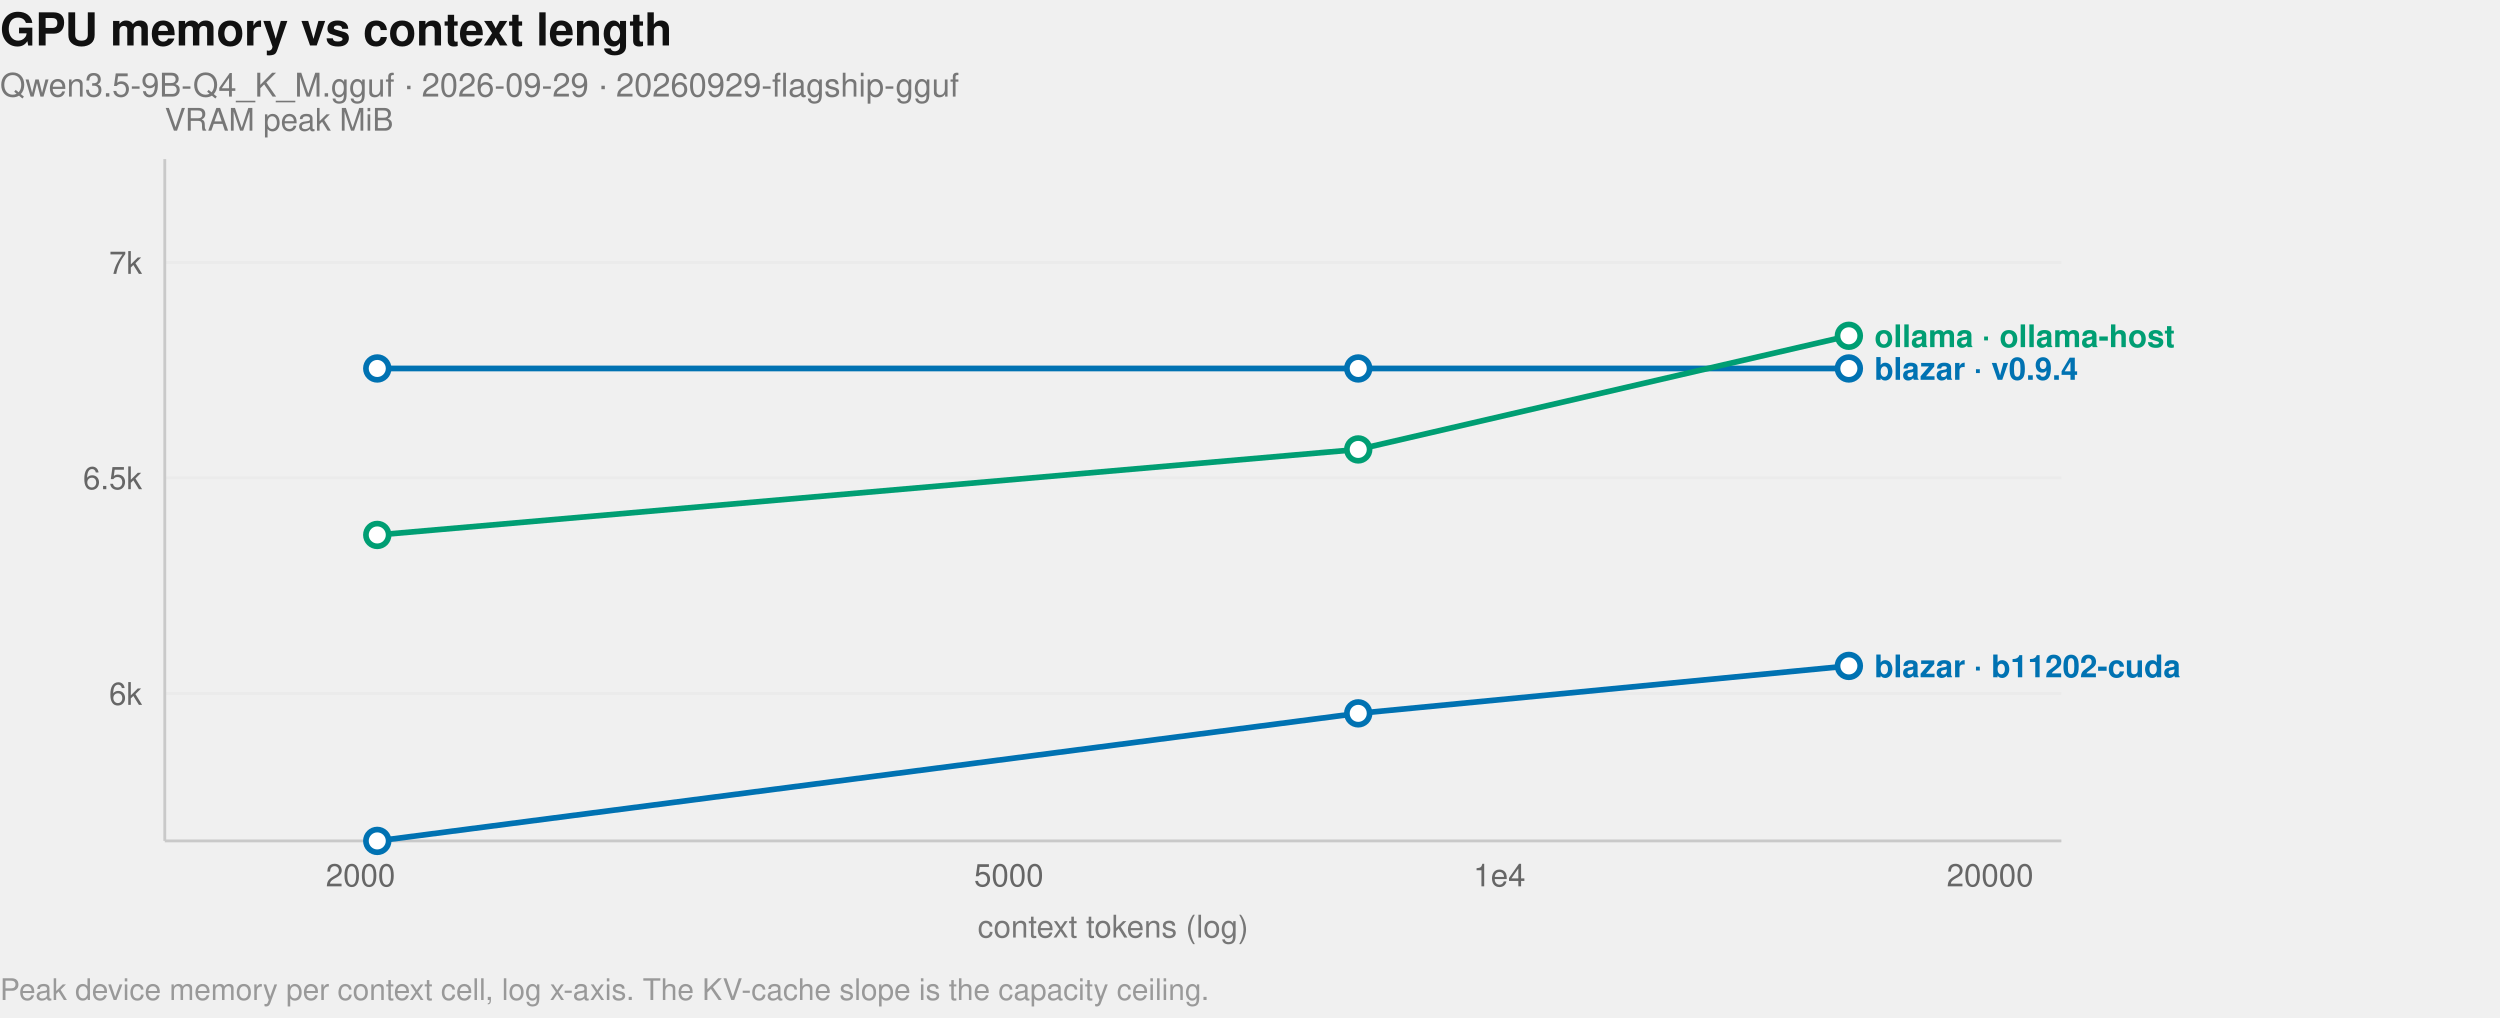
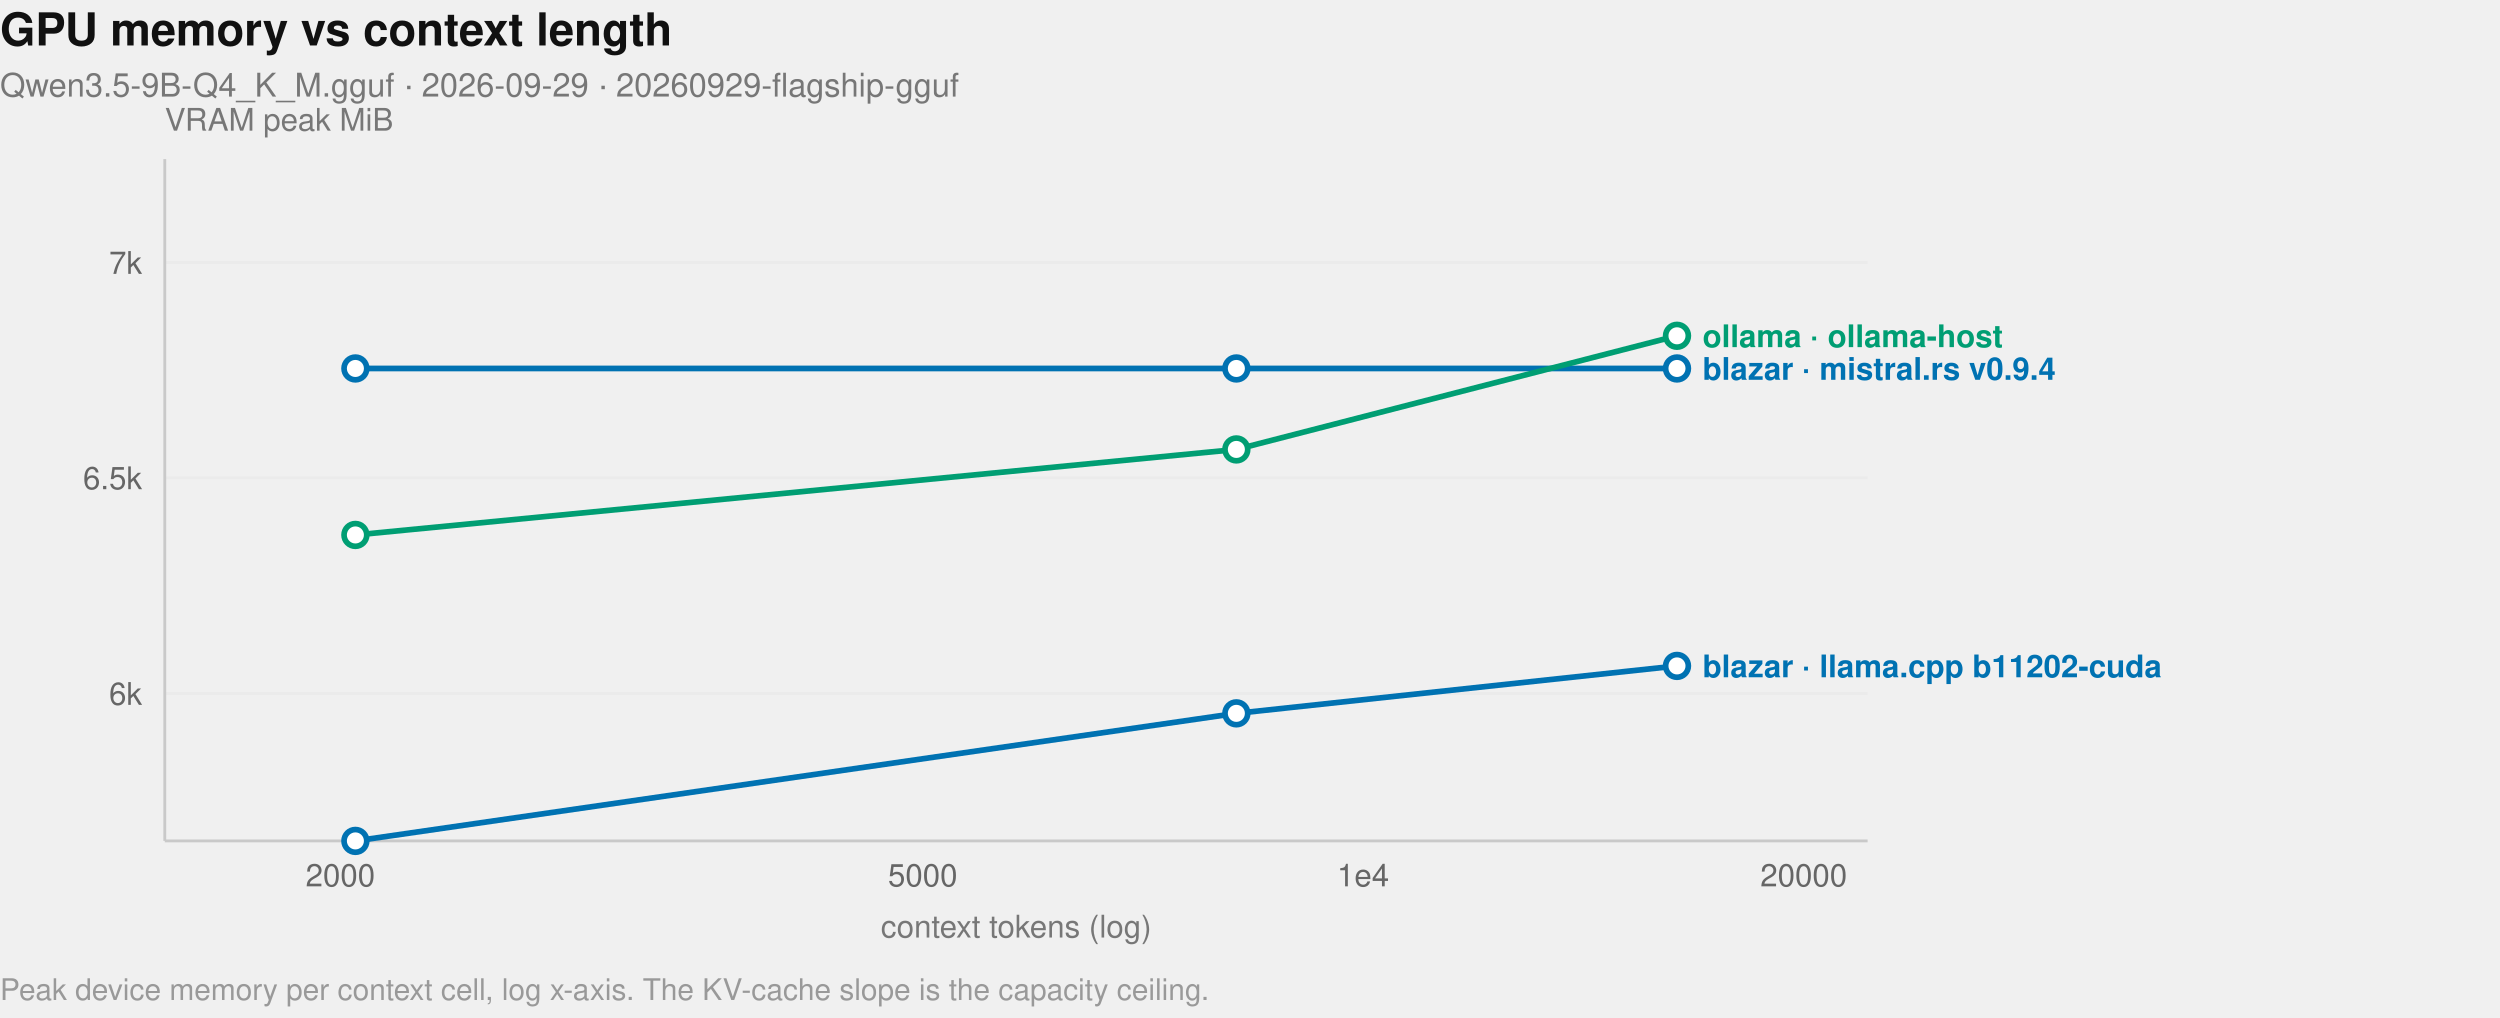
<svg xmlns="http://www.w3.org/2000/svg" width="880" height="358" viewBox="0 0 880 358" role="img">
  <text x="0" y="16" font-family="Helvetica, Arial, sans-serif" font-size="16" font-weight="600" fill="#111111">GPU memory vs context length</text>
  <text x="0" y="34" font-family="Helvetica, Arial, sans-serif" font-size="11.5" fill="#777777">Qwen3.5-9B-Q4_K_M.gguf · 2026-09-29 · 20260929-flagship-gguf</text>
-   <line x1="58" y1="244.1" x2="725.6" y2="244.1" stroke="#EBEBEB" stroke-width="1" />
+   <line x1="58" y1="244.1" x2="657.4" y2="244.1" stroke="#EBEBEB" stroke-width="1" />
  <text x="50" y="248.1" font-family="Helvetica, Arial, sans-serif" font-size="11" fill="#666666" text-anchor="end">6k</text>
-   <line x1="58" y1="168.2" x2="725.6" y2="168.2" stroke="#EBEBEB" stroke-width="1" />
+   <line x1="58" y1="168.2" x2="657.4" y2="168.2" stroke="#EBEBEB" stroke-width="1" />
  <text x="50" y="172.2" font-family="Helvetica, Arial, sans-serif" font-size="11" fill="#666666" text-anchor="end">6.5k</text>
-   <line x1="58" y1="92.4" x2="725.6" y2="92.4" stroke="#EBEBEB" stroke-width="1" />
+   <line x1="58" y1="92.4" x2="657.4" y2="92.4" stroke="#EBEBEB" stroke-width="1" />
  <text x="50" y="96.4" font-family="Helvetica, Arial, sans-serif" font-size="11" fill="#666666" text-anchor="end">7k</text>
-   <text x="126.9" y="312" font-family="Helvetica, Arial, sans-serif" font-size="11" fill="#666666" text-anchor="middle">2000</text>
-   <text x="355.1" y="312" font-family="Helvetica, Arial, sans-serif" font-size="11" fill="#666666" text-anchor="middle">5000</text>
-   <text x="527.8" y="312" font-family="Helvetica, Arial, sans-serif" font-size="11" fill="#666666" text-anchor="middle">1e4</text>
-   <text x="700.5" y="312" font-family="Helvetica, Arial, sans-serif" font-size="11" fill="#666666" text-anchor="middle">20000</text>
+   <text x="119.8" y="312" font-family="Helvetica, Arial, sans-serif" font-size="11" fill="#666666" text-anchor="middle">2000</text>
+   <text x="324.8" y="312" font-family="Helvetica, Arial, sans-serif" font-size="11" fill="#666666" text-anchor="middle">5000</text>
+   <text x="479.8" y="312" font-family="Helvetica, Arial, sans-serif" font-size="11" fill="#666666" text-anchor="middle">1e4</text>
+   <text x="634.9" y="312" font-family="Helvetica, Arial, sans-serif" font-size="11" fill="#666666" text-anchor="middle">20000</text>
  <line x1="58" y1="56" x2="58" y2="296" stroke="#C9C9C9" stroke-width="1" />
-   <line x1="58" y1="296" x2="725.6" y2="296" stroke="#C9C9C9" stroke-width="1" />
+   <line x1="58" y1="296" x2="657.4" y2="296" stroke="#C9C9C9" stroke-width="1" />
  <text x="58" y="46" font-family="Helvetica, Arial, sans-serif" font-size="11" fill="#777777">VRAM peak MiB</text>
-   <text x="391.8" y="330" font-family="Helvetica, Arial, sans-serif" font-size="11" fill="#777777" text-anchor="middle">context tokens (log)</text>
-   <polyline points="132.8,296.0 478.1,251.1 650.8,234.4" fill="none" stroke="#0072B2" stroke-width="2" stroke-linejoin="round" />
-   <circle cx="132.8" cy="296.0" r="4" fill="#FFFFFF" stroke="#0072B2" stroke-width="2" />
-   <circle cx="478.1" cy="251.1" r="4" fill="#FFFFFF" stroke="#0072B2" stroke-width="2" />
-   <circle cx="650.8" cy="234.4" r="4" fill="#FFFFFF" stroke="#0072B2" stroke-width="2" />
-   <text x="659.8" y="238.4" font-family="Helvetica, Arial, sans-serif" font-size="11" fill="#0072B2" font-weight="600">blazar · b11202-cuda</text>
-   <polyline points="132.8,129.7 478.1,129.7 650.8,129.7" fill="none" stroke="#0072B2" stroke-width="2" stroke-linejoin="round" />
-   <circle cx="132.8" cy="129.7" r="4" fill="#FFFFFF" stroke="#0072B2" stroke-width="2" />
-   <circle cx="478.1" cy="129.7" r="4" fill="#FFFFFF" stroke="#0072B2" stroke-width="2" />
-   <circle cx="650.8" cy="129.7" r="4" fill="#FFFFFF" stroke="#0072B2" stroke-width="2" />
-   <text x="659.8" y="133.7" font-family="Helvetica, Arial, sans-serif" font-size="11" fill="#0072B2" font-weight="600">blazar · v0.9.4</text>
-   <polyline points="132.8,188.3 478.1,158.2 650.8,118.2" fill="none" stroke="#009E73" stroke-width="2" stroke-linejoin="round" />
-   <circle cx="132.8" cy="188.3" r="4" fill="#FFFFFF" stroke="#009E73" stroke-width="2" />
-   <circle cx="478.1" cy="158.2" r="4" fill="#FFFFFF" stroke="#009E73" stroke-width="2" />
-   <circle cx="650.8" cy="118.2" r="4" fill="#FFFFFF" stroke="#009E73" stroke-width="2" />
-   <text x="659.8" y="122.2" font-family="Helvetica, Arial, sans-serif" font-size="11" fill="#009E73" font-weight="600">ollama · ollama-host</text>
+   <text x="357.7" y="330" font-family="Helvetica, Arial, sans-serif" font-size="11" fill="#777777" text-anchor="middle">context tokens (log)</text>
+   <polyline points="125.1,296.0 435.2,251.1 590.3,234.4" fill="none" stroke="#0072B2" stroke-width="2" stroke-linejoin="round" />
+   <circle cx="125.1" cy="296.0" r="4" fill="#FFFFFF" stroke="#0072B2" stroke-width="2" />
+   <circle cx="435.2" cy="251.1" r="4" fill="#FFFFFF" stroke="#0072B2" stroke-width="2" />
+   <circle cx="590.3" cy="234.4" r="4" fill="#FFFFFF" stroke="#0072B2" stroke-width="2" />
+   <text x="599.3" y="238.4" font-family="Helvetica, Arial, sans-serif" font-size="11" fill="#0072B2" font-weight="600">blazar · llama.cpp b11202-cuda</text>
+   <polyline points="125.1,129.7 435.2,129.7 590.3,129.7" fill="none" stroke="#0072B2" stroke-width="2" stroke-linejoin="round" />
+   <circle cx="125.1" cy="129.7" r="4" fill="#FFFFFF" stroke="#0072B2" stroke-width="2" />
+   <circle cx="435.2" cy="129.7" r="4" fill="#FFFFFF" stroke="#0072B2" stroke-width="2" />
+   <circle cx="590.3" cy="129.7" r="4" fill="#FFFFFF" stroke="#0072B2" stroke-width="2" />
+   <text x="599.3" y="133.7" font-family="Helvetica, Arial, sans-serif" font-size="11" fill="#0072B2" font-weight="600">blazar · mistral.rs v0.9.4</text>
+   <polyline points="125.1,188.3 435.2,158.2 590.3,118.2" fill="none" stroke="#009E73" stroke-width="2" stroke-linejoin="round" />
+   <circle cx="125.1" cy="188.3" r="4" fill="#FFFFFF" stroke="#009E73" stroke-width="2" />
+   <circle cx="435.2" cy="158.2" r="4" fill="#FFFFFF" stroke="#009E73" stroke-width="2" />
+   <circle cx="590.3" cy="118.2" r="4" fill="#FFFFFF" stroke="#009E73" stroke-width="2" />
+   <text x="599.3" y="122.2" font-family="Helvetica, Arial, sans-serif" font-size="11" fill="#009E73" font-weight="600">ollama · ollama-host</text>
  <text x="0" y="352" font-family="Helvetica, Arial, sans-serif" font-size="10.5" fill="#999999">Peak device memory per context cell, log x-axis. The KV-cache slope is the capacity ceiling.</text>
</svg>
